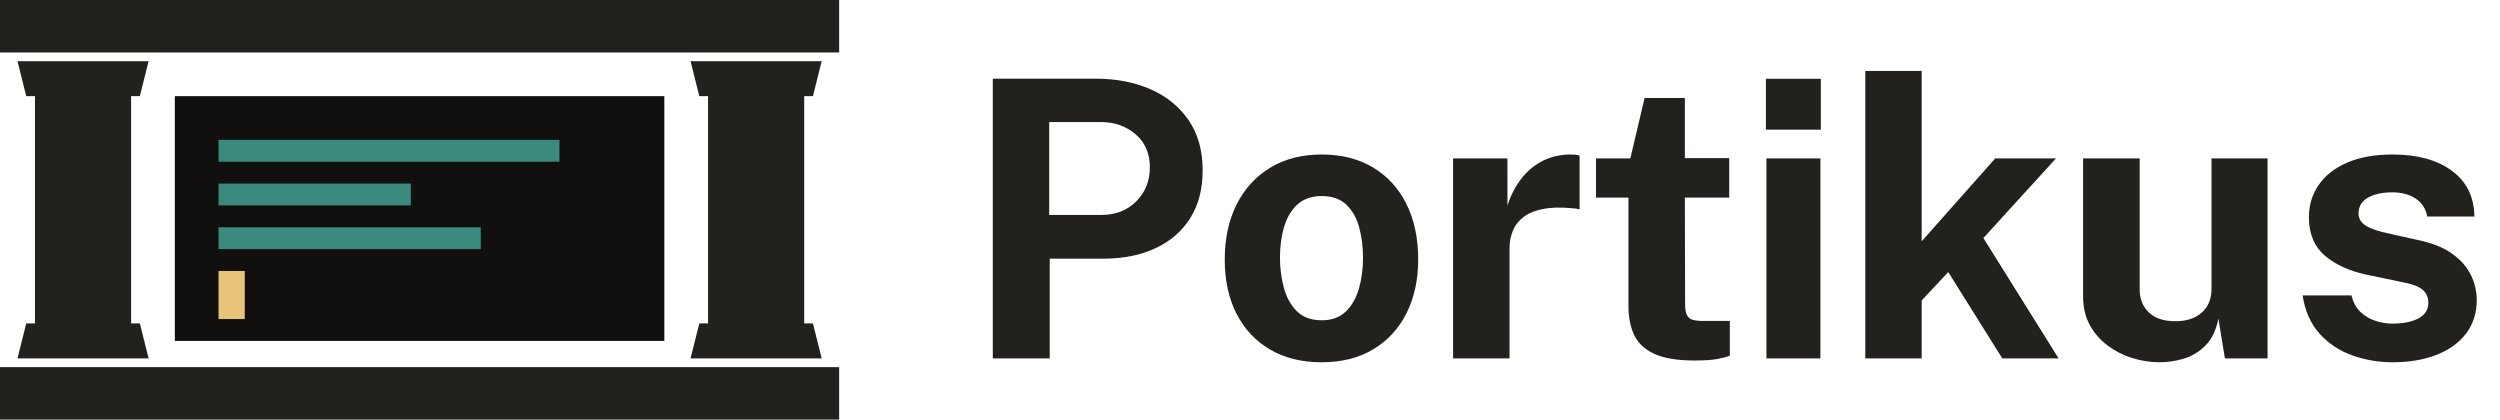
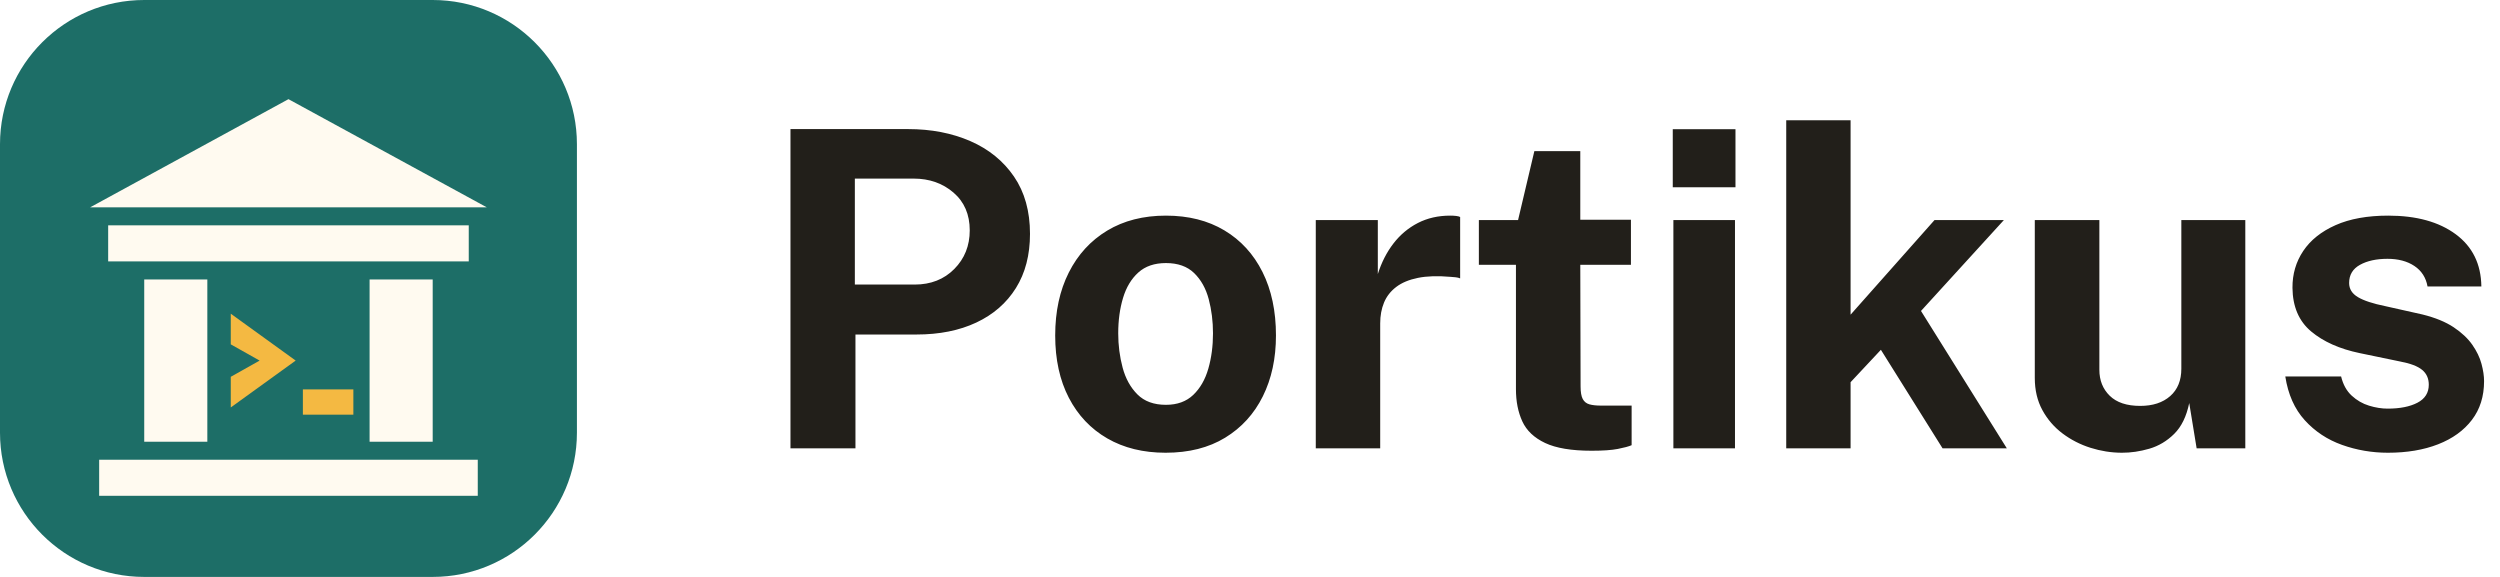
- <svg xmlns="http://www.w3.org/2000/svg" viewBox="0 0 286 48" width="286" height="48" role="img" aria-label="Portikus">
-   <style>.stone{fill:#23211d}@media (prefers-color-scheme:dark){.stone{fill:#ece8df}}</style>
-   <path class="stone" d="M0 0h96v6h-96z M2 7L17 7L16 11L3 11z M4 11h11v26h-11z M3 37L16 37L17 41L2 41z M79 7L94 7L93 11L80 11z M81 11h11v26h-11z M80 37L93 37L94 41L79 41z M0 42h96v6h-96z" />
-   <path fill="#11100e" d="M20 11h56v28h-56z" />
-   <path fill="#3a8a7e" d="M25 16h39v2.5h-39z M25 21h22v2.5h-22z M25 26h30v2.5h-30z" />
-   <path fill="#e8c37a" d="M25 31h3v5.5h-3z" />
-   <path transform="translate(110 41)" class="stone" d="M3.575 0.0V-32.0H15.362Q18.848 -32.0 21.615 -30.79Q24.383 -29.581 25.984 -27.237Q27.585 -24.893 27.585 -21.502Q27.585 -18.324 26.174 -16.066Q24.762 -13.808 22.205 -12.608Q19.649 -11.408 16.206 -11.408H10.089V0.0ZM10.028 -16.415H16.024Q18.45 -16.415 19.997 -17.976Q21.545 -19.538 21.545 -21.848Q21.545 -24.234 19.915 -25.636Q18.285 -27.037 15.927 -27.037H10.028Z M41.181 0.443Q37.82 0.443 35.334 -0.993Q32.848 -2.429 31.479 -5.066Q30.111 -7.704 30.111 -11.314Q30.111 -14.914 31.473 -17.618Q32.835 -20.322 35.326 -21.824Q37.817 -23.325 41.212 -23.325Q44.596 -23.325 47.068 -21.848Q49.541 -20.371 50.891 -17.673Q52.241 -14.975 52.241 -11.314Q52.241 -7.864 50.927 -5.216Q49.614 -2.568 47.145 -1.063Q44.675 0.443 41.181 0.443ZM41.212 -4.36Q42.909 -4.36 43.948 -5.352Q44.988 -6.344 45.459 -7.978Q45.929 -9.611 45.929 -11.527Q45.929 -13.34 45.5 -14.953Q45.071 -16.566 44.038 -17.568Q43.006 -18.57 41.212 -18.57Q39.492 -18.57 38.443 -17.623Q37.393 -16.676 36.911 -15.074Q36.429 -13.472 36.429 -11.527Q36.429 -9.736 36.869 -8.092Q37.31 -6.448 38.353 -5.404Q39.396 -4.36 41.212 -4.36Z M56.232 0.0V-22.882H62.451V-17.466Q63.003 -19.213 64.015 -20.53Q65.028 -21.846 66.465 -22.586Q67.902 -23.325 69.701 -23.325Q70.022 -23.325 70.297 -23.294Q70.573 -23.263 70.704 -23.187V-17.035Q70.513 -17.119 70.237 -17.147Q69.96 -17.174 69.732 -17.189Q67.817 -17.357 66.477 -17.086Q65.137 -16.816 64.297 -16.177Q63.456 -15.538 63.073 -14.61Q62.69 -13.682 62.69 -12.526V0.0Z M83.888 0.243Q80.869 0.243 79.221 -0.535Q77.574 -1.314 76.936 -2.701Q76.297 -4.089 76.297 -5.925V-18.396H72.58V-22.882H76.51L78.142 -29.787H82.747V-22.913H87.824V-18.396H82.747L82.777 -6.199Q82.777 -5.351 82.993 -4.944Q83.209 -4.537 83.66 -4.409Q84.112 -4.282 84.82 -4.282H87.893V-0.313Q87.443 -0.119 86.504 0.062Q85.566 0.243 83.888 0.243Z M92.079 0.0V-22.882H98.254V0.0ZM92.017 -26.166V-31.986H98.303V-26.166Z M103.391 0.0V-32.885H109.842V-13.397L118.257 -22.882H125.21L116.9 -13.77L125.503 0.0H119.061L112.88 -9.876L109.842 -6.628V0.0Z M137.022 0.443Q135.441 0.436 133.898 -0.05Q132.355 -0.537 131.091 -1.487Q129.827 -2.437 129.067 -3.831Q128.307 -5.225 128.307 -7.048V-22.882H134.78V-7.87Q134.78 -6.286 135.818 -5.269Q136.856 -4.252 138.874 -4.252Q140.761 -4.252 141.879 -5.234Q142.997 -6.217 142.997 -7.981V-22.882H149.409V0.0H144.53L143.788 -4.539Q143.375 -2.53 142.281 -1.448Q141.188 -0.367 139.783 0.041Q138.378 0.45 137.022 0.443Z M163.703 0.443Q161.313 0.443 159.109 -0.342Q156.905 -1.126 155.37 -2.815Q153.835 -4.503 153.418 -7.203H159.012Q159.307 -5.986 160.075 -5.279Q160.844 -4.571 161.814 -4.275Q162.784 -3.978 163.672 -3.978Q165.526 -3.978 166.663 -4.57Q167.801 -5.162 167.801 -6.373Q167.801 -7.313 167.134 -7.864Q166.467 -8.416 164.911 -8.707L160.882 -9.542Q157.849 -10.174 156.008 -11.716Q154.167 -13.259 154.137 -16.086Q154.122 -18.148 155.217 -19.784Q156.313 -21.42 158.461 -22.373Q160.609 -23.325 163.736 -23.325Q167.971 -23.325 170.497 -21.462Q173.024 -19.599 173.072 -16.227H167.675Q167.438 -17.557 166.36 -18.277Q165.282 -18.996 163.66 -18.996Q161.994 -18.996 160.905 -18.393Q159.816 -17.79 159.816 -16.573Q159.816 -15.678 160.699 -15.154Q161.582 -14.629 163.447 -14.25L167.172 -13.415Q169.087 -12.939 170.293 -12.136Q171.498 -11.332 172.162 -10.381Q172.826 -9.43 173.084 -8.468Q173.343 -7.506 173.343 -6.736Q173.343 -4.445 172.122 -2.847Q170.902 -1.249 168.732 -0.403Q166.562 0.443 163.703 0.443Z" />
+ <svg xmlns="http://www.w3.org/2000/svg" viewBox="0 0 208 48" width="208" height="48" role="img" aria-label="Portikus">
+   <style>.tile{fill:#1d6e67}.name{fill:#221f1a}@media (prefers-color-scheme:dark){.tile{fill:#23857a}.name{fill:#f0ebe1}}</style>
+   <g transform="scale(1.5)">
+     <path class="tile" d="M0 8a8 8 0 0 1 8-8h16a8 8 0 0 1 8 8v16a8 8 0 0 1-8 8H8a8 8 0 0 1-8-8z" />
+     <path fill="#fffaf0" d="M16 5.5 27 11.5H5z M6 12.5h20v2H6z M8 15.5h3.5v9H8z M20.5 15.5H24v9h-3.5z M5.5 25.5h21v2h-21z" />
+     <path fill="#f4b942" d="M12.8 17.4 16.4 20l-3.6 2.6v-1.7l1.6-.9-1.6-.9z M16.8 21.6h2.8v1.4h-2.8z" />
+   </g>
+   <path transform="translate(62.8 37.3) scale(0.83)" class="name" d="M3.575 0.0V-32.0H15.362Q18.848 -32.0 21.615 -30.79Q24.383 -29.581 25.984 -27.237Q27.585 -24.893 27.585 -21.502Q27.585 -18.324 26.174 -16.066Q24.762 -13.808 22.205 -12.608Q19.649 -11.408 16.206 -11.408H10.089V0.0ZM10.028 -16.415H16.024Q18.45 -16.415 19.997 -17.976Q21.545 -19.538 21.545 -21.848Q21.545 -24.234 19.915 -25.636Q18.285 -27.037 15.927 -27.037H10.028Z M41.181 0.443Q37.82 0.443 35.334 -0.993Q32.848 -2.429 31.479 -5.066Q30.111 -7.704 30.111 -11.314Q30.111 -14.914 31.473 -17.618Q32.835 -20.322 35.326 -21.824Q37.817 -23.325 41.212 -23.325Q44.596 -23.325 47.068 -21.848Q49.541 -20.371 50.891 -17.673Q52.241 -14.975 52.241 -11.314Q52.241 -7.864 50.927 -5.216Q49.614 -2.568 47.145 -1.063Q44.675 0.443 41.181 0.443ZM41.212 -4.36Q42.909 -4.36 43.948 -5.352Q44.988 -6.344 45.459 -7.978Q45.929 -9.611 45.929 -11.527Q45.929 -13.34 45.5 -14.953Q45.071 -16.566 44.038 -17.568Q43.006 -18.57 41.212 -18.57Q39.492 -18.57 38.443 -17.623Q37.393 -16.676 36.911 -15.074Q36.429 -13.472 36.429 -11.527Q36.429 -9.736 36.869 -8.092Q37.31 -6.448 38.353 -5.404Q39.396 -4.36 41.212 -4.36Z M56.232 0.0V-22.882H62.451V-17.466Q63.003 -19.213 64.015 -20.53Q65.028 -21.846 66.465 -22.586Q67.902 -23.325 69.701 -23.325Q70.022 -23.325 70.297 -23.294Q70.573 -23.263 70.704 -23.187V-17.035Q70.513 -17.119 70.237 -17.147Q69.96 -17.174 69.732 -17.189Q67.817 -17.357 66.477 -17.086Q65.137 -16.816 64.297 -16.177Q63.456 -15.538 63.073 -14.61Q62.69 -13.682 62.69 -12.526V0.0Z M83.888 0.243Q80.869 0.243 79.221 -0.535Q77.574 -1.314 76.936 -2.701Q76.297 -4.089 76.297 -5.925V-18.396H72.58V-22.882H76.51L78.142 -29.787H82.747V-22.913H87.824V-18.396H82.747L82.777 -6.199Q82.777 -5.351 82.993 -4.944Q83.209 -4.537 83.66 -4.409Q84.112 -4.282 84.82 -4.282H87.893V-0.313Q87.443 -0.119 86.504 0.062Q85.566 0.243 83.888 0.243Z M92.079 0.0V-22.882H98.254V0.0ZM92.017 -26.166V-31.986H98.303V-26.166Z M103.391 0.0V-32.885H109.842V-13.397L118.257 -22.882H125.21L116.9 -13.77L125.503 0.0H119.061L112.88 -9.876L109.842 -6.628V0.0Z M137.022 0.443Q135.441 0.436 133.898 -0.05Q132.355 -0.537 131.091 -1.487Q129.827 -2.437 129.067 -3.831Q128.307 -5.225 128.307 -7.048V-22.882H134.78V-7.87Q134.78 -6.286 135.818 -5.269Q136.856 -4.252 138.874 -4.252Q140.761 -4.252 141.879 -5.234Q142.997 -6.217 142.997 -7.981V-22.882H149.409V0.0H144.53L143.788 -4.539Q143.375 -2.53 142.281 -1.448Q141.188 -0.367 139.783 0.041Q138.378 0.45 137.022 0.443Z M163.703 0.443Q161.313 0.443 159.109 -0.342Q156.905 -1.126 155.37 -2.815Q153.835 -4.503 153.418 -7.203H159.012Q159.307 -5.986 160.075 -5.279Q160.844 -4.571 161.814 -4.275Q162.784 -3.978 163.672 -3.978Q165.526 -3.978 166.663 -4.57Q167.801 -5.162 167.801 -6.373Q167.801 -7.313 167.134 -7.864Q166.467 -8.416 164.911 -8.707L160.882 -9.542Q157.849 -10.174 156.008 -11.716Q154.167 -13.259 154.137 -16.086Q154.122 -18.148 155.217 -19.784Q156.313 -21.42 158.461 -22.373Q160.609 -23.325 163.736 -23.325Q167.971 -23.325 170.497 -21.462Q173.024 -19.599 173.072 -16.227H167.675Q167.438 -17.557 166.36 -18.277Q165.282 -18.996 163.66 -18.996Q161.994 -18.996 160.905 -18.393Q159.816 -17.79 159.816 -16.573Q159.816 -15.678 160.699 -15.154Q161.582 -14.629 163.447 -14.25L167.172 -13.415Q169.087 -12.939 170.293 -12.136Q171.498 -11.332 172.162 -10.381Q172.826 -9.43 173.084 -8.468Q173.343 -7.506 173.343 -6.736Q173.343 -4.445 172.122 -2.847Q170.902 -1.249 168.732 -0.403Q166.562 0.443 163.703 0.443Z" />
</svg>
